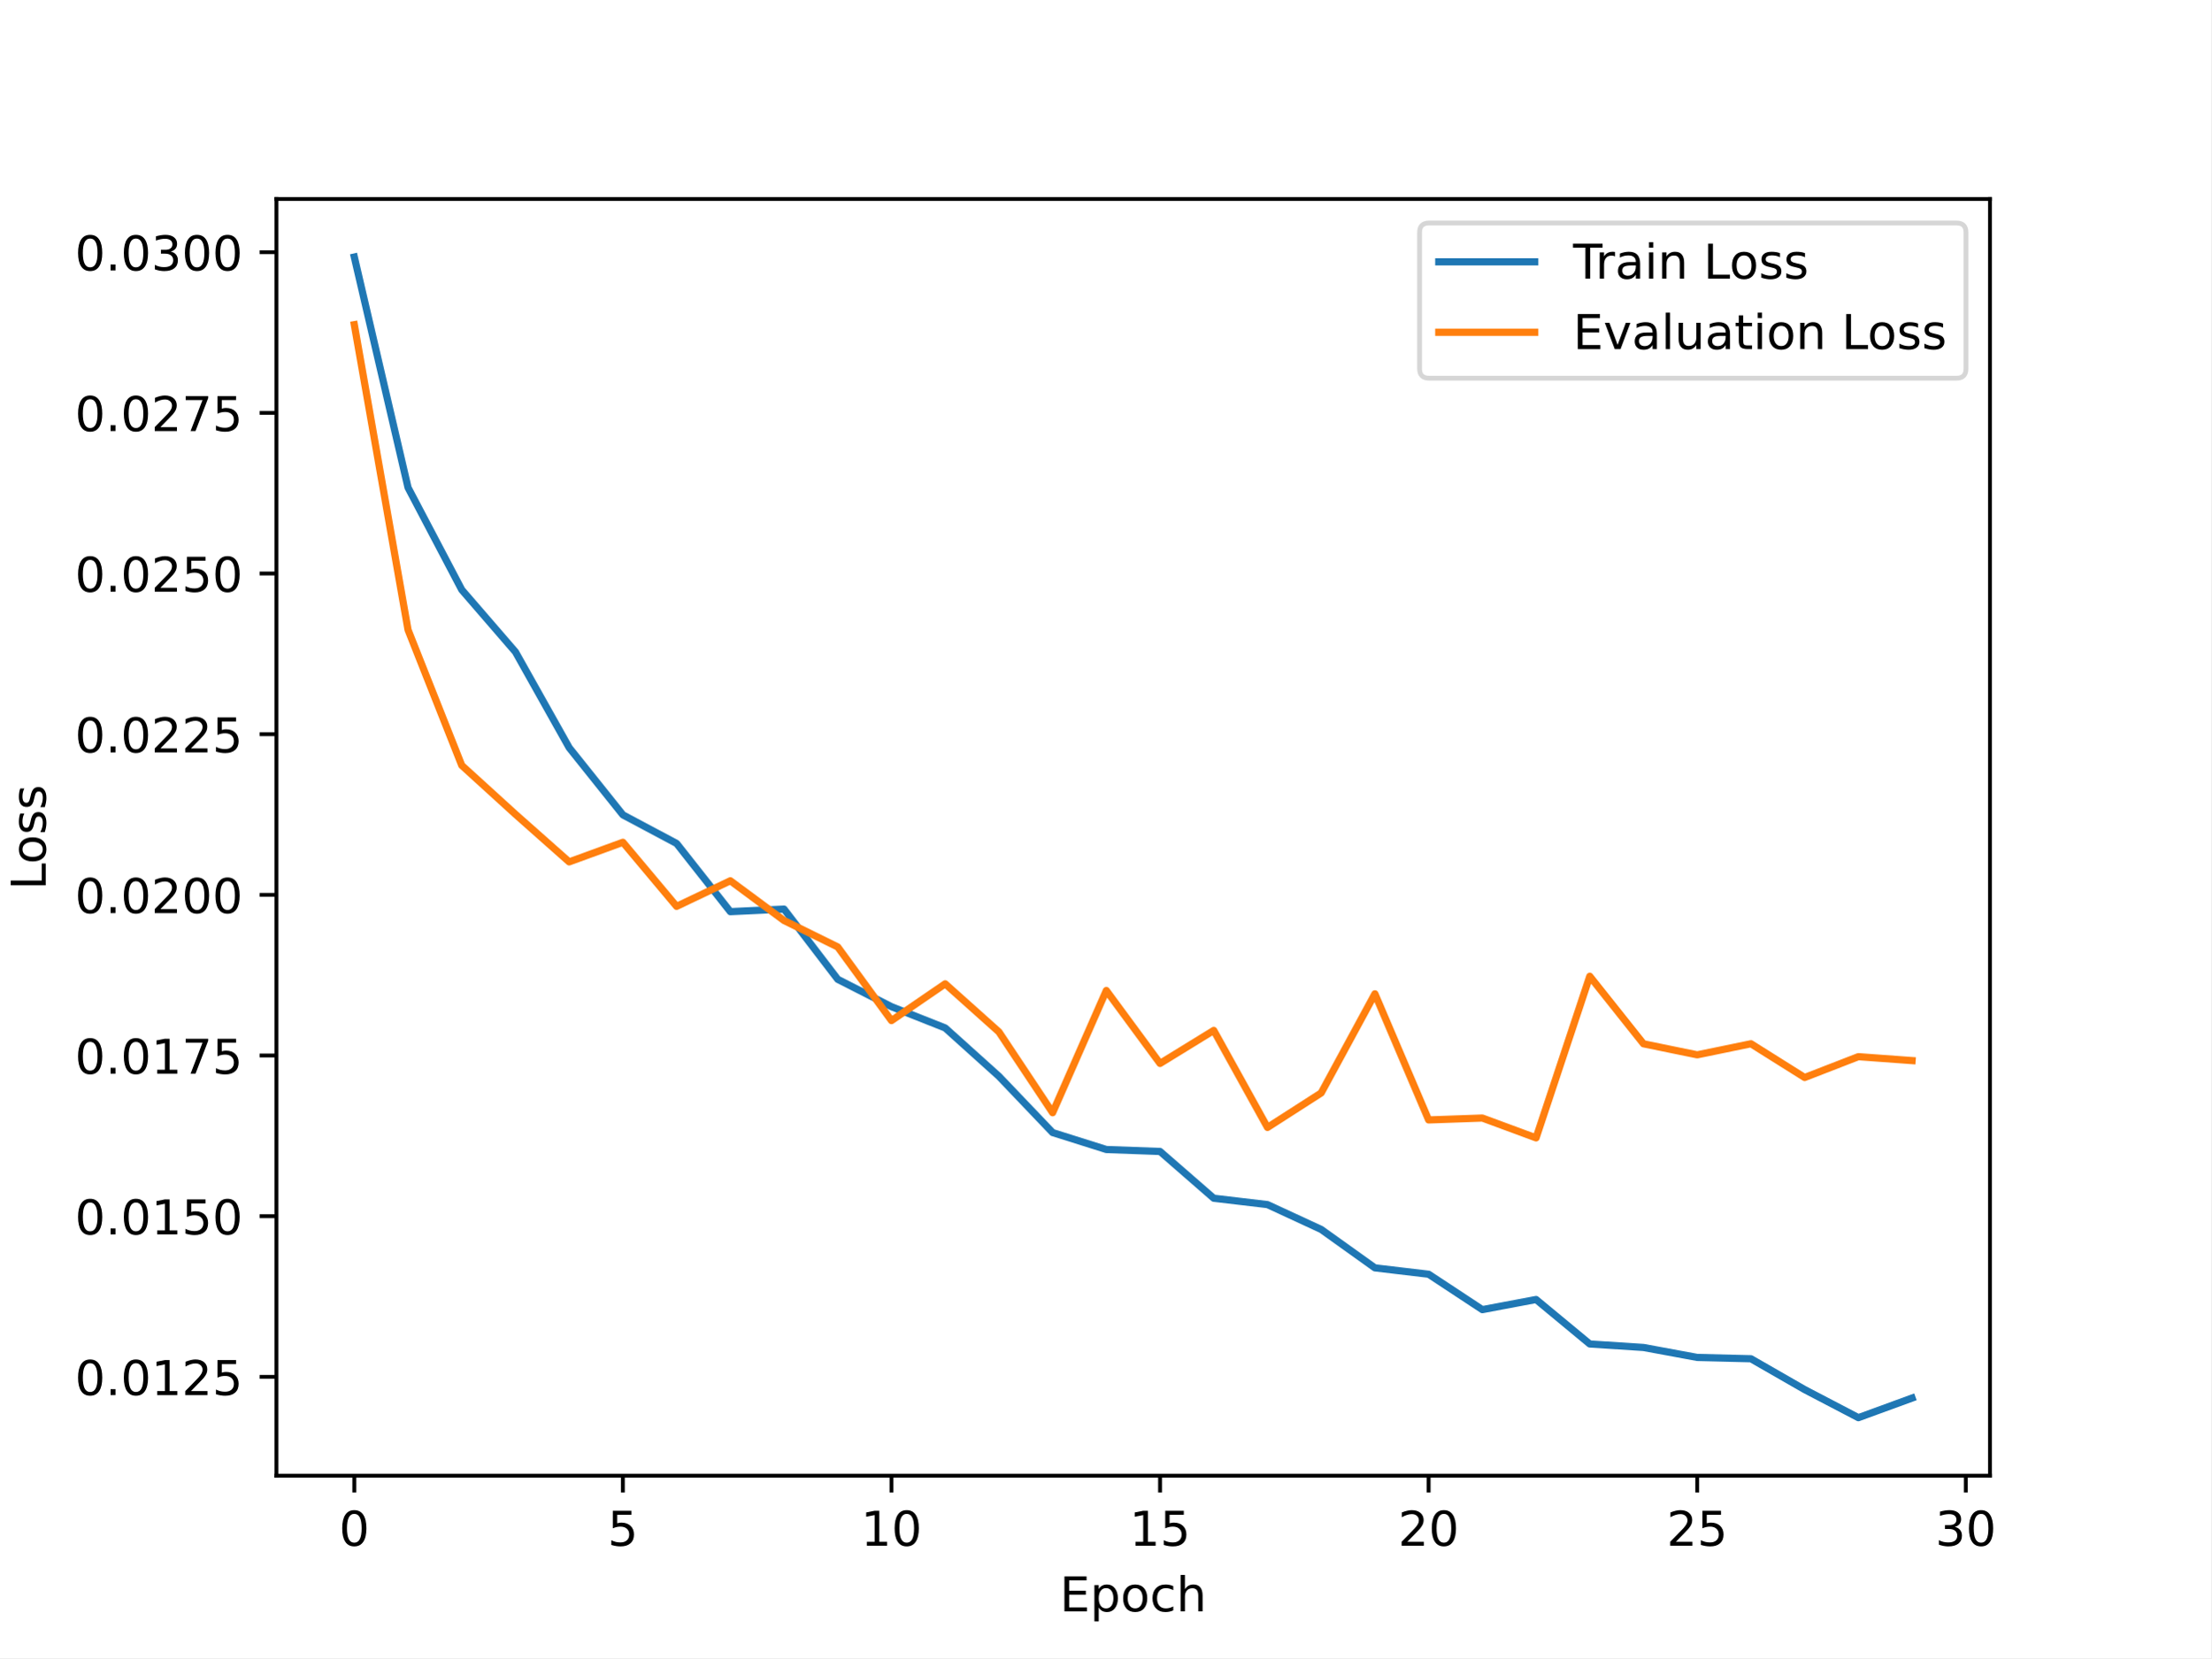
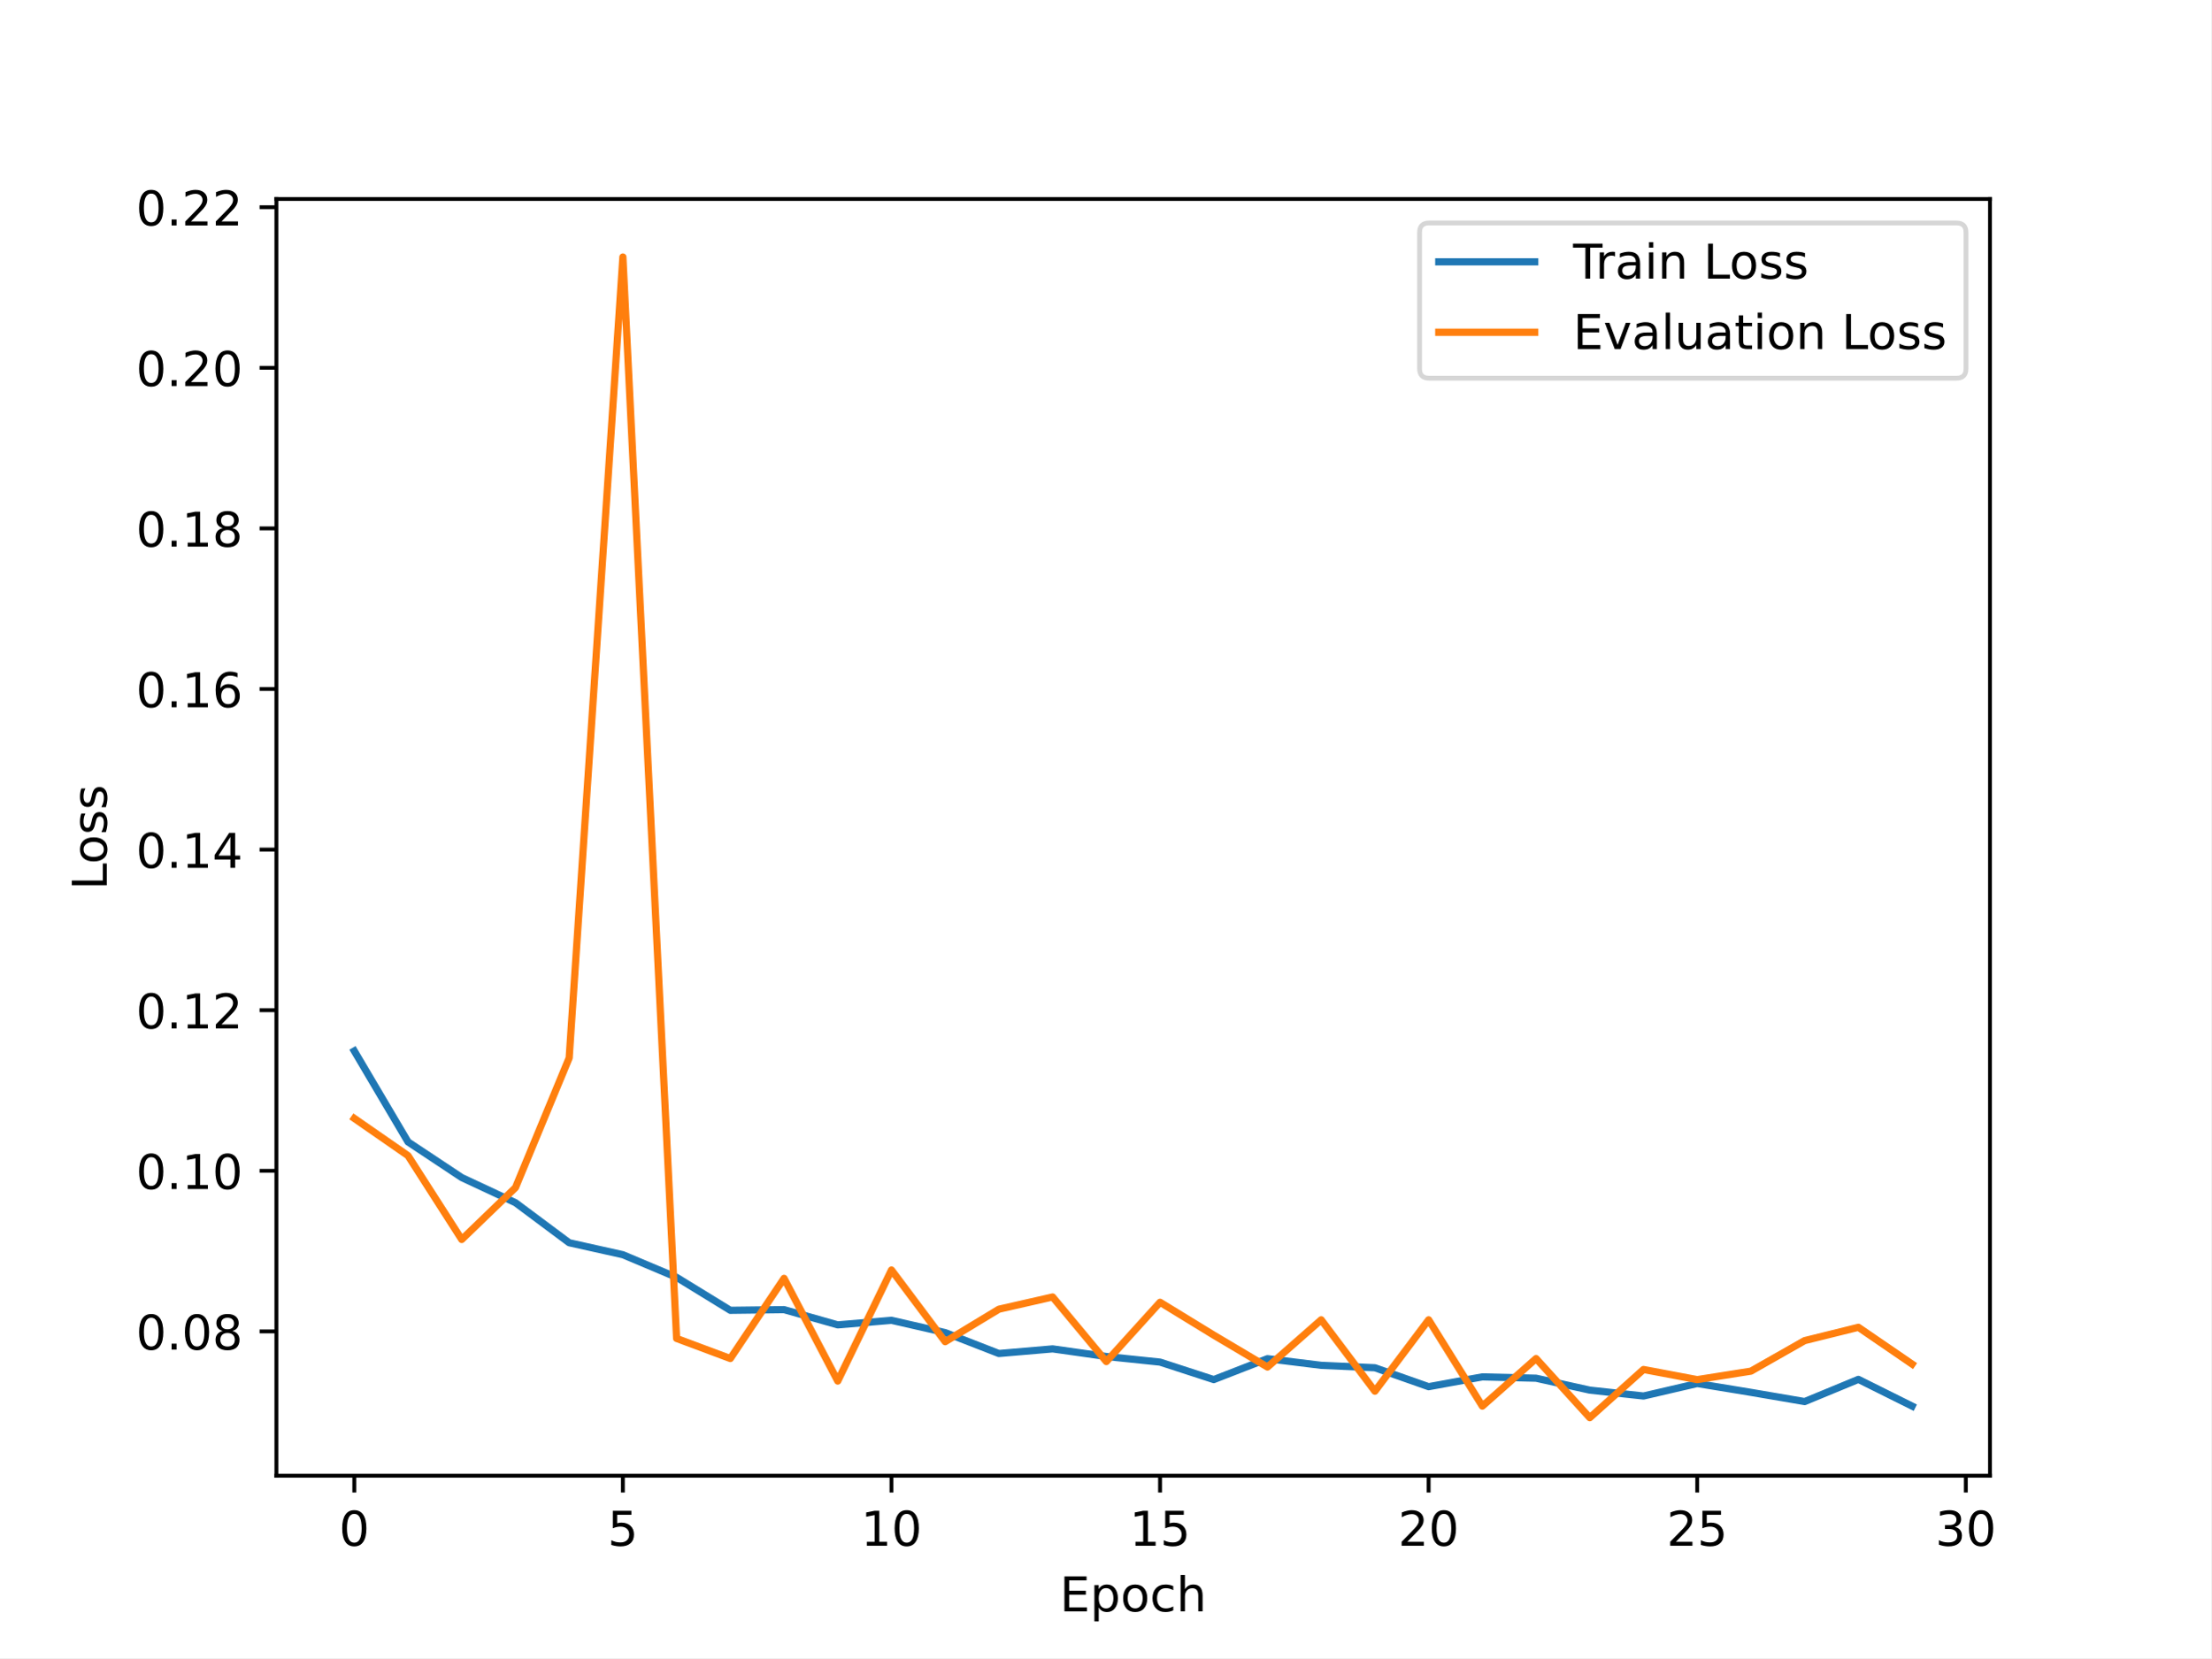
<svg xmlns="http://www.w3.org/2000/svg" xmlns:xlink="http://www.w3.org/1999/xlink" height="345.6pt" version="1.1" viewBox="0 0 460.8 345.6" width="460.8pt">
  <defs>
    <style type="text/css">*{stroke-linecap:butt;stroke-linejoin:round;}</style>
  </defs>
  <g id="figure_1">
    <g id="patch_1">
      <path d="M 0 345.6  L 460.8 345.6  L 460.8 0  L 0 0  z " style="fill:#ffffff;" />
    </g>
    <g id="axes_1">
      <g id="patch_2">
        <path d="M 57.6 307.584  L 414.72 307.584  L 414.72 41.472  L 57.6 41.472  z " style="fill:#ffffff;" />
      </g>
      <g id="matplotlib.axis_1">
        <g id="xtick_1">
          <g id="line2d_1">
            <defs>
-               <path d="M 0 0  L 0 3.5  " id="m82a6ce7331" style="stroke:#000000;stroke-width:0.8;" />
-             </defs>
-             <g>
-               <use style="stroke:#000000;stroke-width:0.8;" x="73.833" xlink:href="#m82a6ce7331" y="307.584" />
+               <path d="M 0 0  L 0 3.5  " id="m3baa1fd963" style="stroke:#000000;stroke-width:0.8;" />
+             </defs>
+             <g>
+               <use style="stroke:#000000;stroke-width:0.8;" x="73.833" xlink:href="#m3baa1fd963" y="307.584" />
            </g>
          </g>
          <g id="text_1">
            <g transform="translate(70.65148 322.1824)scale(0.1 -0.1)">
              <defs>
                <path d="M 2034 4250  Q 1547 4250 1301 3770  Q 1056 3291 1056 2328  Q 1056 1369 1301 889  Q 1547 409 2034 409  Q 2525 409 2770 889  Q 3016 1369 3016 2328  Q 3016 3291 2770 3770  Q 2525 4250 2034 4250  z M 2034 4750  Q 2819 4750 3233 4129  Q 3647 3509 3647 2328  Q 3647 1150 3233 529  Q 2819 -91 2034 -91  Q 1250 -91 836 529  Q 422 1150 422 2328  Q 422 3509 836 4129  Q 1250 4750 2034 4750  z " id="DejaVuSans-30" transform="scale(0.015625)" />
              </defs>
              <use xlink:href="#DejaVuSans-30" />
            </g>
          </g>
        </g>
        <g id="xtick_2">
          <g id="line2d_2">
            <g>
-               <use style="stroke:#000000;stroke-width:0.8;" x="129.808" xlink:href="#m82a6ce7331" y="307.584" />
+               <use style="stroke:#000000;stroke-width:0.8;" x="129.808" xlink:href="#m3baa1fd963" y="307.584" />
            </g>
          </g>
          <g id="text_2">
            <g transform="translate(126.6264 322.1824)scale(0.1 -0.1)">
              <defs>
                <path d="M 691 4666  L 3169 4666  L 3169 4134  L 1269 4134  L 1269 2991  Q 1406 3038 1543 3061  Q 1681 3084 1819 3084  Q 2600 3084 3056 2656  Q 3513 2228 3513 1497  Q 3513 744 3044 326  Q 2575 -91 1722 -91  Q 1428 -91 1123 -41  Q 819 9 494 109  L 494 744  Q 775 591 1075 516  Q 1375 441 1709 441  Q 2250 441 2565 725  Q 2881 1009 2881 1497  Q 2881 1984 2565 2268  Q 2250 2553 1709 2553  Q 1456 2553 1204 2497  Q 953 2441 691 2322  L 691 4666  z " id="DejaVuSans-35" transform="scale(0.015625)" />
              </defs>
              <use xlink:href="#DejaVuSans-35" />
            </g>
          </g>
        </g>
        <g id="xtick_3">
          <g id="line2d_3">
            <g>
-               <use style="stroke:#000000;stroke-width:0.8;" x="185.783" xlink:href="#m82a6ce7331" y="307.584" />
+               <use style="stroke:#000000;stroke-width:0.8;" x="185.783" xlink:href="#m3baa1fd963" y="307.584" />
            </g>
          </g>
          <g id="text_3">
            <g transform="translate(179.4201 322.1824)scale(0.1 -0.1)">
              <defs>
                <path d="M 794 531  L 1825 531  L 1825 4091  L 703 3866  L 703 4441  L 1819 4666  L 2450 4666  L 2450 531  L 3481 531  L 3481 0  L 794 0  L 794 531  z " id="DejaVuSans-31" transform="scale(0.015625)" />
              </defs>
              <use xlink:href="#DejaVuSans-31" />
              <use x="63.623" xlink:href="#DejaVuSans-30" />
            </g>
          </g>
        </g>
        <g id="xtick_4">
          <g id="line2d_4">
            <g>
-               <use style="stroke:#000000;stroke-width:0.8;" x="241.757" xlink:href="#m82a6ce7331" y="307.584" />
+               <use style="stroke:#000000;stroke-width:0.8;" x="241.757" xlink:href="#m3baa1fd963" y="307.584" />
            </g>
          </g>
          <g id="text_4">
            <g transform="translate(235.395 322.1824)scale(0.1 -0.1)">
              <use xlink:href="#DejaVuSans-31" />
              <use x="63.623" xlink:href="#DejaVuSans-35" />
            </g>
          </g>
        </g>
        <g id="xtick_5">
          <g id="line2d_5">
            <g>
-               <use style="stroke:#000000;stroke-width:0.8;" x="297.732" xlink:href="#m82a6ce7331" y="307.584" />
+               <use style="stroke:#000000;stroke-width:0.8;" x="297.732" xlink:href="#m3baa1fd963" y="307.584" />
            </g>
          </g>
          <g id="text_5">
            <g transform="translate(291.3699 322.1824)scale(0.1 -0.1)">
              <defs>
                <path d="M 1228 531  L 3431 531  L 3431 0  L 469 0  L 469 531  Q 828 903 1448 1529  Q 2069 2156 2228 2338  Q 2531 2678 2651 2914  Q 2772 3150 2772 3378  Q 2772 3750 2511 3984  Q 2250 4219 1831 4219  Q 1534 4219 1204 4116  Q 875 4013 500 3803  L 500 4441  Q 881 4594 1212 4672  Q 1544 4750 1819 4750  Q 2544 4750 2975 4387  Q 3406 4025 3406 3419  Q 3406 3131 3298 2873  Q 3191 2616 2906 2266  Q 2828 2175 2409 1742  Q 1991 1309 1228 531  z " id="DejaVuSans-32" transform="scale(0.015625)" />
              </defs>
              <use xlink:href="#DejaVuSans-32" />
              <use x="63.623" xlink:href="#DejaVuSans-30" />
            </g>
          </g>
        </g>
        <g id="xtick_6">
          <g id="line2d_6">
            <g>
-               <use style="stroke:#000000;stroke-width:0.8;" x="353.707" xlink:href="#m82a6ce7331" y="307.584" />
+               <use style="stroke:#000000;stroke-width:0.8;" x="353.707" xlink:href="#m3baa1fd963" y="307.584" />
            </g>
          </g>
          <g id="text_6">
            <g transform="translate(347.3448 322.1824)scale(0.1 -0.1)">
              <use xlink:href="#DejaVuSans-32" />
              <use x="63.623" xlink:href="#DejaVuSans-35" />
            </g>
          </g>
        </g>
        <g id="xtick_7">
          <g id="line2d_7">
            <g>
-               <use style="stroke:#000000;stroke-width:0.8;" x="409.682" xlink:href="#m82a6ce7331" y="307.584" />
+               <use style="stroke:#000000;stroke-width:0.8;" x="409.682" xlink:href="#m3baa1fd963" y="307.584" />
            </g>
          </g>
          <g id="text_7">
            <g transform="translate(403.3198 322.1824)scale(0.1 -0.1)">
              <defs>
                <path d="M 2597 2516  Q 3050 2419 3304 2112  Q 3559 1806 3559 1356  Q 3559 666 3084 287  Q 2609 -91 1734 -91  Q 1441 -91 1130 -33  Q 819 25 488 141  L 488 750  Q 750 597 1062 519  Q 1375 441 1716 441  Q 2309 441 2620 675  Q 2931 909 2931 1356  Q 2931 1769 2642 2001  Q 2353 2234 1838 2234  L 1294 2234  L 1294 2753  L 1863 2753  Q 2328 2753 2575 2939  Q 2822 3125 2822 3475  Q 2822 3834 2567 4026  Q 2313 4219 1838 4219  Q 1578 4219 1281 4162  Q 984 4106 628 3988  L 628 4550  Q 988 4650 1302 4700  Q 1616 4750 1894 4750  Q 2613 4750 3031 4423  Q 3450 4097 3450 3541  Q 3450 3153 3228 2886  Q 3006 2619 2597 2516  z " id="DejaVuSans-33" transform="scale(0.015625)" />
              </defs>
              <use xlink:href="#DejaVuSans-33" />
              <use x="63.623" xlink:href="#DejaVuSans-30" />
            </g>
          </g>
        </g>
        <g id="text_8">
          <g transform="translate(220.8491 335.8606)scale(0.1 -0.1)">
            <defs>
              <path d="M 628 4666  L 3578 4666  L 3578 4134  L 1259 4134  L 1259 2753  L 3481 2753  L 3481 2222  L 1259 2222  L 1259 531  L 3634 531  L 3634 0  L 628 0  L 628 4666  z " id="DejaVuSans-45" transform="scale(0.015625)" />
              <path d="M 1159 525  L 1159 -1331  L 581 -1331  L 581 3500  L 1159 3500  L 1159 2969  Q 1341 3281 1617 3432  Q 1894 3584 2278 3584  Q 2916 3584 3314 3078  Q 3713 2572 3713 1747  Q 3713 922 3314 415  Q 2916 -91 2278 -91  Q 1894 -91 1617 61  Q 1341 213 1159 525  z M 3116 1747  Q 3116 2381 2855 2742  Q 2594 3103 2138 3103  Q 1681 3103 1420 2742  Q 1159 2381 1159 1747  Q 1159 1113 1420 752  Q 1681 391 2138 391  Q 2594 391 2855 752  Q 3116 1113 3116 1747  z " id="DejaVuSans-70" transform="scale(0.015625)" />
              <path d="M 1959 3097  Q 1497 3097 1228 2736  Q 959 2375 959 1747  Q 959 1119 1226 758  Q 1494 397 1959 397  Q 2419 397 2687 759  Q 2956 1122 2956 1747  Q 2956 2369 2687 2733  Q 2419 3097 1959 3097  z M 1959 3584  Q 2709 3584 3137 3096  Q 3566 2609 3566 1747  Q 3566 888 3137 398  Q 2709 -91 1959 -91  Q 1206 -91 779 398  Q 353 888 353 1747  Q 353 2609 779 3096  Q 1206 3584 1959 3584  z " id="DejaVuSans-6f" transform="scale(0.015625)" />
              <path d="M 3122 3366  L 3122 2828  Q 2878 2963 2633 3030  Q 2388 3097 2138 3097  Q 1578 3097 1268 2742  Q 959 2388 959 1747  Q 959 1106 1268 751  Q 1578 397 2138 397  Q 2388 397 2633 464  Q 2878 531 3122 666  L 3122 134  Q 2881 22 2623 -34  Q 2366 -91 2075 -91  Q 1284 -91 818 406  Q 353 903 353 1747  Q 353 2603 823 3093  Q 1294 3584 2113 3584  Q 2378 3584 2631 3529  Q 2884 3475 3122 3366  z " id="DejaVuSans-63" transform="scale(0.015625)" />
              <path d="M 3513 2113  L 3513 0  L 2938 0  L 2938 2094  Q 2938 2591 2744 2837  Q 2550 3084 2163 3084  Q 1697 3084 1428 2787  Q 1159 2491 1159 1978  L 1159 0  L 581 0  L 581 4863  L 1159 4863  L 1159 2956  Q 1366 3272 1645 3428  Q 1925 3584 2291 3584  Q 2894 3584 3203 3211  Q 3513 2838 3513 2113  z " id="DejaVuSans-68" transform="scale(0.015625)" />
            </defs>
            <use xlink:href="#DejaVuSans-45" />
            <use x="63.184" xlink:href="#DejaVuSans-70" />
            <use x="126.66" xlink:href="#DejaVuSans-6f" />
            <use x="187.842" xlink:href="#DejaVuSans-63" />
            <use x="242.822" xlink:href="#DejaVuSans-68" />
          </g>
        </g>
      </g>
      <g id="matplotlib.axis_2">
        <g id="ytick_1">
          <g id="line2d_8">
            <defs>
-               <path d="M 0 0  L -3.5 0  " id="mec4f320e3e" style="stroke:#000000;stroke-width:0.8;" />
-             </defs>
-             <g>
-               <use style="stroke:#000000;stroke-width:0.8;" x="57.6" xlink:href="#mec4f320e3e" y="286.979" />
+               <path d="M 0 0  L -3.5 0  " id="m1704a6ca27" style="stroke:#000000;stroke-width:0.8;" />
+             </defs>
+             <g>
+               <use style="stroke:#000000;stroke-width:0.8;" x="57.6" xlink:href="#m1704a6ca27" y="277.504" />
            </g>
          </g>
          <g id="text_9">
-             <g transform="translate(15.60938 290.7785)scale(0.1 -0.1)">
+             <g transform="translate(28.33438 281.3034)scale(0.1 -0.1)">
              <defs>
                <path d="M 684 794  L 1344 794  L 1344 0  L 684 0  L 684 794  z " id="DejaVuSans-2e" transform="scale(0.015625)" />
+                 <path d="M 2034 2216  Q 1584 2216 1326 1975  Q 1069 1734 1069 1313  Q 1069 891 1326 650  Q 1584 409 2034 409  Q 2484 409 2743 651  Q 3003 894 3003 1313  Q 3003 1734 2745 1975  Q 2488 2216 2034 2216  z M 1403 2484  Q 997 2584 770 2862  Q 544 3141 544 3541  Q 544 4100 942 4425  Q 1341 4750 2034 4750  Q 2731 4750 3128 4425  Q 3525 4100 3525 3541  Q 3525 3141 3298 2862  Q 3072 2584 2669 2484  Q 3125 2378 3379 2068  Q 3634 1759 3634 1313  Q 3634 634 3220 271  Q 2806 -91 2034 -91  Q 1263 -91 848 271  Q 434 634 434 1313  Q 434 1759 690 2068  Q 947 2378 1403 2484  z M 1172 3481  Q 1172 3119 1398 2916  Q 1625 2713 2034 2713  Q 2441 2713 2670 2916  Q 2900 3119 2900 3481  Q 2900 3844 2670 4047  Q 2441 4250 2034 4250  Q 1625 4250 1398 4047  Q 1172 3844 1172 3481  z " id="DejaVuSans-38" transform="scale(0.015625)" />
              </defs>
              <use xlink:href="#DejaVuSans-30" />
              <use x="63.623" xlink:href="#DejaVuSans-2e" />
              <use x="95.41" xlink:href="#DejaVuSans-30" />
-               <use x="159.033" xlink:href="#DejaVuSans-31" />
-               <use x="222.656" xlink:href="#DejaVuSans-32" />
-               <use x="286.279" xlink:href="#DejaVuSans-35" />
+               <use x="159.033" xlink:href="#DejaVuSans-38" />
            </g>
          </g>
        </g>
        <g id="ytick_2">
          <g id="line2d_9">
            <g>
-               <use style="stroke:#000000;stroke-width:0.8;" x="57.6" xlink:href="#mec4f320e3e" y="253.491" />
+               <use style="stroke:#000000;stroke-width:0.8;" x="57.6" xlink:href="#m1704a6ca27" y="244.03" />
            </g>
          </g>
          <g id="text_10">
-             <g transform="translate(15.60938 257.2899)scale(0.1 -0.1)">
-               <use xlink:href="#DejaVuSans-30" />
-               <use x="63.623" xlink:href="#DejaVuSans-2e" />
-               <use x="95.41" xlink:href="#DejaVuSans-30" />
-               <use x="159.033" xlink:href="#DejaVuSans-31" />
-               <use x="222.656" xlink:href="#DejaVuSans-35" />
-               <use x="286.279" xlink:href="#DejaVuSans-30" />
+             <g transform="translate(28.33438 247.8293)scale(0.1 -0.1)">
+               <use xlink:href="#DejaVuSans-30" />
+               <use x="63.623" xlink:href="#DejaVuSans-2e" />
+               <use x="95.41" xlink:href="#DejaVuSans-31" />
+               <use x="159.033" xlink:href="#DejaVuSans-30" />
            </g>
          </g>
        </g>
        <g id="ytick_3">
          <g id="line2d_10">
            <g>
-               <use style="stroke:#000000;stroke-width:0.8;" x="57.6" xlink:href="#mec4f320e3e" y="220.002" />
+               <use style="stroke:#000000;stroke-width:0.8;" x="57.6" xlink:href="#m1704a6ca27" y="210.556" />
            </g>
          </g>
          <g id="text_11">
-             <g transform="translate(15.60938 223.8013)scale(0.1 -0.1)">
-               <defs>
-                 <path d="M 525 4666  L 3525 4666  L 3525 4397  L 1831 0  L 1172 0  L 2766 4134  L 525 4134  L 525 4666  z " id="DejaVuSans-37" transform="scale(0.015625)" />
-               </defs>
-               <use xlink:href="#DejaVuSans-30" />
-               <use x="63.623" xlink:href="#DejaVuSans-2e" />
-               <use x="95.41" xlink:href="#DejaVuSans-30" />
-               <use x="159.033" xlink:href="#DejaVuSans-31" />
-               <use x="222.656" xlink:href="#DejaVuSans-37" />
-               <use x="286.279" xlink:href="#DejaVuSans-35" />
+             <g transform="translate(28.33438 214.3551)scale(0.1 -0.1)">
+               <use xlink:href="#DejaVuSans-30" />
+               <use x="63.623" xlink:href="#DejaVuSans-2e" />
+               <use x="95.41" xlink:href="#DejaVuSans-31" />
+               <use x="159.033" xlink:href="#DejaVuSans-32" />
            </g>
          </g>
        </g>
        <g id="ytick_4">
          <g id="line2d_11">
            <g>
-               <use style="stroke:#000000;stroke-width:0.8;" x="57.6" xlink:href="#mec4f320e3e" y="186.513" />
+               <use style="stroke:#000000;stroke-width:0.8;" x="57.6" xlink:href="#m1704a6ca27" y="177.082" />
            </g>
          </g>
          <g id="text_12">
-             <g transform="translate(15.60938 190.3127)scale(0.1 -0.1)">
-               <use xlink:href="#DejaVuSans-30" />
-               <use x="63.623" xlink:href="#DejaVuSans-2e" />
-               <use x="95.41" xlink:href="#DejaVuSans-30" />
-               <use x="159.033" xlink:href="#DejaVuSans-32" />
-               <use x="222.656" xlink:href="#DejaVuSans-30" />
-               <use x="286.279" xlink:href="#DejaVuSans-30" />
+             <g transform="translate(28.33438 180.881)scale(0.1 -0.1)">
+               <defs>
+                 <path d="M 2419 4116  L 825 1625  L 2419 1625  L 2419 4116  z M 2253 4666  L 3047 4666  L 3047 1625  L 3713 1625  L 3713 1100  L 3047 1100  L 3047 0  L 2419 0  L 2419 1100  L 313 1100  L 313 1709  L 2253 4666  z " id="DejaVuSans-34" transform="scale(0.015625)" />
+               </defs>
+               <use xlink:href="#DejaVuSans-30" />
+               <use x="63.623" xlink:href="#DejaVuSans-2e" />
+               <use x="95.41" xlink:href="#DejaVuSans-31" />
+               <use x="159.033" xlink:href="#DejaVuSans-34" />
            </g>
          </g>
        </g>
        <g id="ytick_5">
          <g id="line2d_12">
            <g>
-               <use style="stroke:#000000;stroke-width:0.8;" x="57.6" xlink:href="#mec4f320e3e" y="153.025" />
+               <use style="stroke:#000000;stroke-width:0.8;" x="57.6" xlink:href="#m1704a6ca27" y="143.608" />
            </g>
          </g>
          <g id="text_13">
-             <g transform="translate(15.60938 156.8241)scale(0.1 -0.1)">
-               <use xlink:href="#DejaVuSans-30" />
-               <use x="63.623" xlink:href="#DejaVuSans-2e" />
-               <use x="95.41" xlink:href="#DejaVuSans-30" />
-               <use x="159.033" xlink:href="#DejaVuSans-32" />
-               <use x="222.656" xlink:href="#DejaVuSans-32" />
-               <use x="286.279" xlink:href="#DejaVuSans-35" />
+             <g transform="translate(28.33438 147.4068)scale(0.1 -0.1)">
+               <defs>
+                 <path d="M 2113 2584  Q 1688 2584 1439 2293  Q 1191 2003 1191 1497  Q 1191 994 1439 701  Q 1688 409 2113 409  Q 2538 409 2786 701  Q 3034 994 3034 1497  Q 3034 2003 2786 2293  Q 2538 2584 2113 2584  z M 3366 4563  L 3366 3988  Q 3128 4100 2886 4159  Q 2644 4219 2406 4219  Q 1781 4219 1451 3797  Q 1122 3375 1075 2522  Q 1259 2794 1537 2939  Q 1816 3084 2150 3084  Q 2853 3084 3261 2657  Q 3669 2231 3669 1497  Q 3669 778 3244 343  Q 2819 -91 2113 -91  Q 1303 -91 875 529  Q 447 1150 447 2328  Q 447 3434 972 4092  Q 1497 4750 2381 4750  Q 2619 4750 2861 4703  Q 3103 4656 3366 4563  z " id="DejaVuSans-36" transform="scale(0.015625)" />
+               </defs>
+               <use xlink:href="#DejaVuSans-30" />
+               <use x="63.623" xlink:href="#DejaVuSans-2e" />
+               <use x="95.41" xlink:href="#DejaVuSans-31" />
+               <use x="159.033" xlink:href="#DejaVuSans-36" />
            </g>
          </g>
        </g>
        <g id="ytick_6">
          <g id="line2d_13">
            <g>
-               <use style="stroke:#000000;stroke-width:0.8;" x="57.6" xlink:href="#mec4f320e3e" y="119.536" />
+               <use style="stroke:#000000;stroke-width:0.8;" x="57.6" xlink:href="#m1704a6ca27" y="110.133" />
            </g>
          </g>
          <g id="text_14">
-             <g transform="translate(15.60938 123.3355)scale(0.1 -0.1)">
-               <use xlink:href="#DejaVuSans-30" />
-               <use x="63.623" xlink:href="#DejaVuSans-2e" />
-               <use x="95.41" xlink:href="#DejaVuSans-30" />
-               <use x="159.033" xlink:href="#DejaVuSans-32" />
-               <use x="222.656" xlink:href="#DejaVuSans-35" />
-               <use x="286.279" xlink:href="#DejaVuSans-30" />
+             <g transform="translate(28.33438 113.9327)scale(0.1 -0.1)">
+               <use xlink:href="#DejaVuSans-30" />
+               <use x="63.623" xlink:href="#DejaVuSans-2e" />
+               <use x="95.41" xlink:href="#DejaVuSans-31" />
+               <use x="159.033" xlink:href="#DejaVuSans-38" />
            </g>
          </g>
        </g>
        <g id="ytick_7">
          <g id="line2d_14">
            <g>
-               <use style="stroke:#000000;stroke-width:0.8;" x="57.6" xlink:href="#mec4f320e3e" y="86.048" />
+               <use style="stroke:#000000;stroke-width:0.8;" x="57.6" xlink:href="#m1704a6ca27" y="76.659" />
            </g>
          </g>
          <g id="text_15">
-             <g transform="translate(15.60938 89.84696)scale(0.1 -0.1)">
-               <use xlink:href="#DejaVuSans-30" />
-               <use x="63.623" xlink:href="#DejaVuSans-2e" />
-               <use x="95.41" xlink:href="#DejaVuSans-30" />
-               <use x="159.033" xlink:href="#DejaVuSans-32" />
-               <use x="222.656" xlink:href="#DejaVuSans-37" />
-               <use x="286.279" xlink:href="#DejaVuSans-35" />
+             <g transform="translate(28.33438 80.45849)scale(0.1 -0.1)">
+               <use xlink:href="#DejaVuSans-30" />
+               <use x="63.623" xlink:href="#DejaVuSans-2e" />
+               <use x="95.41" xlink:href="#DejaVuSans-32" />
+               <use x="159.033" xlink:href="#DejaVuSans-30" />
            </g>
          </g>
        </g>
        <g id="ytick_8">
          <g id="line2d_15">
            <g>
-               <use style="stroke:#000000;stroke-width:0.8;" x="57.6" xlink:href="#mec4f320e3e" y="52.559" />
+               <use style="stroke:#000000;stroke-width:0.8;" x="57.6" xlink:href="#m1704a6ca27" y="43.185" />
            </g>
          </g>
          <g id="text_16">
-             <g transform="translate(15.60938 56.35838)scale(0.1 -0.1)">
-               <use xlink:href="#DejaVuSans-30" />
-               <use x="63.623" xlink:href="#DejaVuSans-2e" />
-               <use x="95.41" xlink:href="#DejaVuSans-30" />
-               <use x="159.033" xlink:href="#DejaVuSans-33" />
-               <use x="222.656" xlink:href="#DejaVuSans-30" />
-               <use x="286.279" xlink:href="#DejaVuSans-30" />
+             <g transform="translate(28.33438 46.98434)scale(0.1 -0.1)">
+               <use xlink:href="#DejaVuSans-30" />
+               <use x="63.623" xlink:href="#DejaVuSans-2e" />
+               <use x="95.41" xlink:href="#DejaVuSans-32" />
+               <use x="159.033" xlink:href="#DejaVuSans-32" />
            </g>
          </g>
        </g>
        <g id="text_17">
-           <g transform="translate(9.529687 185.4952)rotate(-90)scale(0.1 -0.1)">
+           <g transform="translate(22.25469 185.4952)rotate(-90)scale(0.1 -0.1)">
            <defs>
              <path d="M 628 4666  L 1259 4666  L 1259 531  L 3531 531  L 3531 0  L 628 0  L 628 4666  z " id="DejaVuSans-4c" transform="scale(0.015625)" />
              <path d="M 2834 3397  L 2834 2853  Q 2591 2978 2328 3040  Q 2066 3103 1784 3103  Q 1356 3103 1142 2972  Q 928 2841 928 2578  Q 928 2378 1081 2264  Q 1234 2150 1697 2047  L 1894 2003  Q 2506 1872 2764 1633  Q 3022 1394 3022 966  Q 3022 478 2636 193  Q 2250 -91 1575 -91  Q 1294 -91 989 -36  Q 684 19 347 128  L 347 722  Q 666 556 975 473  Q 1284 391 1588 391  Q 1994 391 2212 530  Q 2431 669 2431 922  Q 2431 1156 2273 1281  Q 2116 1406 1581 1522  L 1381 1569  Q 847 1681 609 1914  Q 372 2147 372 2553  Q 372 3047 722 3315  Q 1072 3584 1716 3584  Q 2034 3584 2315 3537  Q 2597 3491 2834 3397  z " id="DejaVuSans-73" transform="scale(0.015625)" />
            </defs>
            <use xlink:href="#DejaVuSans-4c" />
            <use x="53.963" xlink:href="#DejaVuSans-6f" />
            <use x="115.145" xlink:href="#DejaVuSans-73" />
            <use x="167.244" xlink:href="#DejaVuSans-73" />
          </g>
        </g>
      </g>
      <g id="line2d_16">
-         <path clip-path="url(#p60e7114369)" d="M 73.833 53.568  L 85.028 101.623  L 96.223 122.922  L 107.418 135.879  L 118.613 155.835  L 129.808 169.844  L 141.003 175.802  L 152.198 190.014  L 163.393 189.488  L 174.588 204.122  L 185.783 209.828  L 196.978 214.256  L 208.173 224.332  L 219.368 236.064  L 230.563 239.594  L 241.757 240.003  L 252.952 249.754  L 264.147 251.078  L 275.342 256.26  L 286.537 264.266  L 297.732 265.595  L 308.927 272.972  L 320.122 270.857  L 331.317 280.131  L 342.512 280.858  L 353.707 282.934  L 364.902 283.212  L 376.097 289.638  L 387.292 295.488  L 398.487 291.397  " style="fill:none;stroke:#1f77b4;stroke-linecap:square;stroke-width:1.5;" />
+         <path clip-path="url(#p06957b7f32)" d="M 73.833 219.058  L 85.028 238.011  L 96.223 245.44  L 107.418 250.678  L 118.613 259.026  L 129.808 261.523  L 141.003 266.245  L 152.198 273.111  L 163.393 272.97  L 174.588 276.147  L 185.783 275.195  L 196.978 277.761  L 208.173 282.116  L 219.368 281.149  L 230.563 282.739  L 241.757 283.907  L 252.952 287.55  L 264.147 283.195  L 275.342 284.579  L 286.537 285.086  L 297.732 289.029  L 308.927 286.985  L 320.122 287.262  L 331.317 289.749  L 342.512 290.974  L 353.707 288.369  L 364.902 290.214  L 376.097 292.133  L 387.292 287.505  L 398.487 293.081  " style="fill:none;stroke:#1f77b4;stroke-linecap:square;stroke-width:1.5;" />
      </g>
      <g id="line2d_17">
-         <path clip-path="url(#p60e7114369)" d="M 73.833 67.674  L 85.028 131.271  L 96.223 159.525  L 107.418 169.719  L 118.613 179.643  L 129.808 175.56  L 141.003 188.913  L 152.198 183.582  L 163.393 191.866  L 174.588 197.379  L 185.783 212.723  L 196.978 205.062  L 208.173 215.078  L 219.368 231.927  L 230.563 206.454  L 241.757 221.656  L 252.952 214.773  L 264.147 234.995  L 275.342 227.803  L 286.537 207.144  L 297.732 233.43  L 308.927 233.035  L 320.122 237.172  L 331.317 203.489  L 342.512 217.563  L 353.707 219.863  L 364.902 217.553  L 376.097 224.587  L 387.292 220.243  L 398.487 221.064  " style="fill:none;stroke:#ff7f0e;stroke-linecap:square;stroke-width:1.5;" />
+         <path clip-path="url(#p06957b7f32)" d="M 73.833 233.111  L 85.028 240.875  L 96.223 258.349  L 107.418 247.541  L 118.613 220.502  L 129.808 53.568  L 141.003 278.976  L 152.198 283.161  L 163.393 266.45  L 174.588 287.859  L 185.783 264.708  L 196.978 279.65  L 208.173 272.881  L 219.368 270.331  L 230.563 283.795  L 241.757 271.436  L 252.952 278.288  L 264.147 284.935  L 275.342 275.09  L 286.537 289.973  L 297.732 275.091  L 308.927 293.08  L 320.122 283.169  L 331.317 295.488  L 342.512 285.445  L 353.707 287.561  L 364.902 285.79  L 376.097 279.428  L 387.292 276.653  L 398.487 284.32  " style="fill:none;stroke:#ff7f0e;stroke-linecap:square;stroke-width:1.5;" />
      </g>
      <g id="patch_3">
        <path d="M 57.6 307.584  L 57.6 41.472  " style="fill:none;stroke:#000000;stroke-linecap:square;stroke-linejoin:miter;stroke-width:0.8;" />
      </g>
      <g id="patch_4">
        <path d="M 414.72 307.584  L 414.72 41.472  " style="fill:none;stroke:#000000;stroke-linecap:square;stroke-linejoin:miter;stroke-width:0.8;" />
      </g>
      <g id="patch_5">
        <path d="M 57.6 307.584  L 414.72 307.584  " style="fill:none;stroke:#000000;stroke-linecap:square;stroke-linejoin:miter;stroke-width:0.8;" />
      </g>
      <g id="patch_6">
        <path d="M 57.6 41.472  L 414.72 41.472  " style="fill:none;stroke:#000000;stroke-linecap:square;stroke-linejoin:miter;stroke-width:0.8;" />
      </g>
      <g id="legend_1">
        <g id="patch_7">
          <path d="M 297.843 78.828  L 407.72 78.828  Q 409.72 78.828 409.72 76.828  L 409.72 48.472  Q 409.72 46.472 407.72 46.472  L 297.843 46.472  Q 295.843 46.472 295.843 48.472  L 295.843 76.828  Q 295.843 78.828 297.843 78.828  z " style="fill:#ffffff;opacity:0.8;stroke:#cccccc;stroke-linejoin:miter;" />
        </g>
        <g id="line2d_18">
          <path d="M 299.843 54.57  L 319.843 54.57  " style="fill:none;stroke:#1f77b4;stroke-linecap:square;stroke-width:1.5;" />
        </g>
        <g id="line2d_19" />
        <g id="text_18">
          <g transform="translate(327.8434 58.07044)scale(0.1 -0.1)">
            <defs>
              <path d="M -19 4666  L 3928 4666  L 3928 4134  L 2272 4134  L 2272 0  L 1638 0  L 1638 4134  L -19 4134  L -19 4666  z " id="DejaVuSans-54" transform="scale(0.015625)" />
              <path d="M 2631 2963  Q 2534 3019 2420 3045  Q 2306 3072 2169 3072  Q 1681 3072 1420 2755  Q 1159 2438 1159 1844  L 1159 0  L 581 0  L 581 3500  L 1159 3500  L 1159 2956  Q 1341 3275 1631 3429  Q 1922 3584 2338 3584  Q 2397 3584 2469 3576  Q 2541 3569 2628 3553  L 2631 2963  z " id="DejaVuSans-72" transform="scale(0.015625)" />
              <path d="M 2194 1759  Q 1497 1759 1228 1600  Q 959 1441 959 1056  Q 959 750 1161 570  Q 1363 391 1709 391  Q 2188 391 2477 730  Q 2766 1069 2766 1631  L 2766 1759  L 2194 1759  z M 3341 1997  L 3341 0  L 2766 0  L 2766 531  Q 2569 213 2275 61  Q 1981 -91 1556 -91  Q 1019 -91 701 211  Q 384 513 384 1019  Q 384 1609 779 1909  Q 1175 2209 1959 2209  L 2766 2209  L 2766 2266  Q 2766 2663 2505 2880  Q 2244 3097 1772 3097  Q 1472 3097 1187 3025  Q 903 2953 641 2809  L 641 3341  Q 956 3463 1253 3523  Q 1550 3584 1831 3584  Q 2591 3584 2966 3190  Q 3341 2797 3341 1997  z " id="DejaVuSans-61" transform="scale(0.015625)" />
              <path d="M 603 3500  L 1178 3500  L 1178 0  L 603 0  L 603 3500  z M 603 4863  L 1178 4863  L 1178 4134  L 603 4134  L 603 4863  z " id="DejaVuSans-69" transform="scale(0.015625)" />
              <path d="M 3513 2113  L 3513 0  L 2938 0  L 2938 2094  Q 2938 2591 2744 2837  Q 2550 3084 2163 3084  Q 1697 3084 1428 2787  Q 1159 2491 1159 1978  L 1159 0  L 581 0  L 581 3500  L 1159 3500  L 1159 2956  Q 1366 3272 1645 3428  Q 1925 3584 2291 3584  Q 2894 3584 3203 3211  Q 3513 2838 3513 2113  z " id="DejaVuSans-6e" transform="scale(0.015625)" />
              <path id="DejaVuSans-20" transform="scale(0.015625)" />
            </defs>
            <use xlink:href="#DejaVuSans-54" />
            <use x="46.334" xlink:href="#DejaVuSans-72" />
            <use x="87.447" xlink:href="#DejaVuSans-61" />
            <use x="148.727" xlink:href="#DejaVuSans-69" />
            <use x="176.51" xlink:href="#DejaVuSans-6e" />
            <use x="239.889" xlink:href="#DejaVuSans-20" />
            <use x="271.676" xlink:href="#DejaVuSans-4c" />
            <use x="325.639" xlink:href="#DejaVuSans-6f" />
            <use x="386.82" xlink:href="#DejaVuSans-73" />
            <use x="438.92" xlink:href="#DejaVuSans-73" />
          </g>
        </g>
        <g id="line2d_20">
          <path d="M 299.843 69.249  L 319.843 69.249  " style="fill:none;stroke:#ff7f0e;stroke-linecap:square;stroke-width:1.5;" />
        </g>
        <g id="line2d_21" />
        <g id="text_19">
          <g transform="translate(327.8434 72.74856)scale(0.1 -0.1)">
            <defs>
              <path d="M 191 3500  L 800 3500  L 1894 563  L 2988 3500  L 3597 3500  L 2284 0  L 1503 0  L 191 3500  z " id="DejaVuSans-76" transform="scale(0.015625)" />
              <path d="M 603 4863  L 1178 4863  L 1178 0  L 603 0  L 603 4863  z " id="DejaVuSans-6c" transform="scale(0.015625)" />
              <path d="M 544 1381  L 544 3500  L 1119 3500  L 1119 1403  Q 1119 906 1312 657  Q 1506 409 1894 409  Q 2359 409 2629 706  Q 2900 1003 2900 1516  L 2900 3500  L 3475 3500  L 3475 0  L 2900 0  L 2900 538  Q 2691 219 2414 64  Q 2138 -91 1772 -91  Q 1169 -91 856 284  Q 544 659 544 1381  z M 1991 3584  L 1991 3584  z " id="DejaVuSans-75" transform="scale(0.015625)" />
              <path d="M 1172 4494  L 1172 3500  L 2356 3500  L 2356 3053  L 1172 3053  L 1172 1153  Q 1172 725 1289 603  Q 1406 481 1766 481  L 2356 481  L 2356 0  L 1766 0  Q 1100 0 847 248  Q 594 497 594 1153  L 594 3053  L 172 3053  L 172 3500  L 594 3500  L 594 4494  L 1172 4494  z " id="DejaVuSans-74" transform="scale(0.015625)" />
            </defs>
            <use xlink:href="#DejaVuSans-45" />
            <use x="63.184" xlink:href="#DejaVuSans-76" />
            <use x="122.363" xlink:href="#DejaVuSans-61" />
            <use x="183.643" xlink:href="#DejaVuSans-6c" />
            <use x="211.426" xlink:href="#DejaVuSans-75" />
            <use x="274.805" xlink:href="#DejaVuSans-61" />
            <use x="336.084" xlink:href="#DejaVuSans-74" />
            <use x="375.293" xlink:href="#DejaVuSans-69" />
            <use x="403.076" xlink:href="#DejaVuSans-6f" />
            <use x="464.258" xlink:href="#DejaVuSans-6e" />
            <use x="527.637" xlink:href="#DejaVuSans-20" />
            <use x="559.424" xlink:href="#DejaVuSans-4c" />
            <use x="613.387" xlink:href="#DejaVuSans-6f" />
            <use x="674.568" xlink:href="#DejaVuSans-73" />
            <use x="726.668" xlink:href="#DejaVuSans-73" />
          </g>
        </g>
      </g>
    </g>
  </g>
  <defs>
-     <clipPath id="p60e7114369">
+     <clipPath id="p06957b7f32">
      <rect height="266.112" width="357.12" x="57.6" y="41.472" />
    </clipPath>
  </defs>
</svg>
